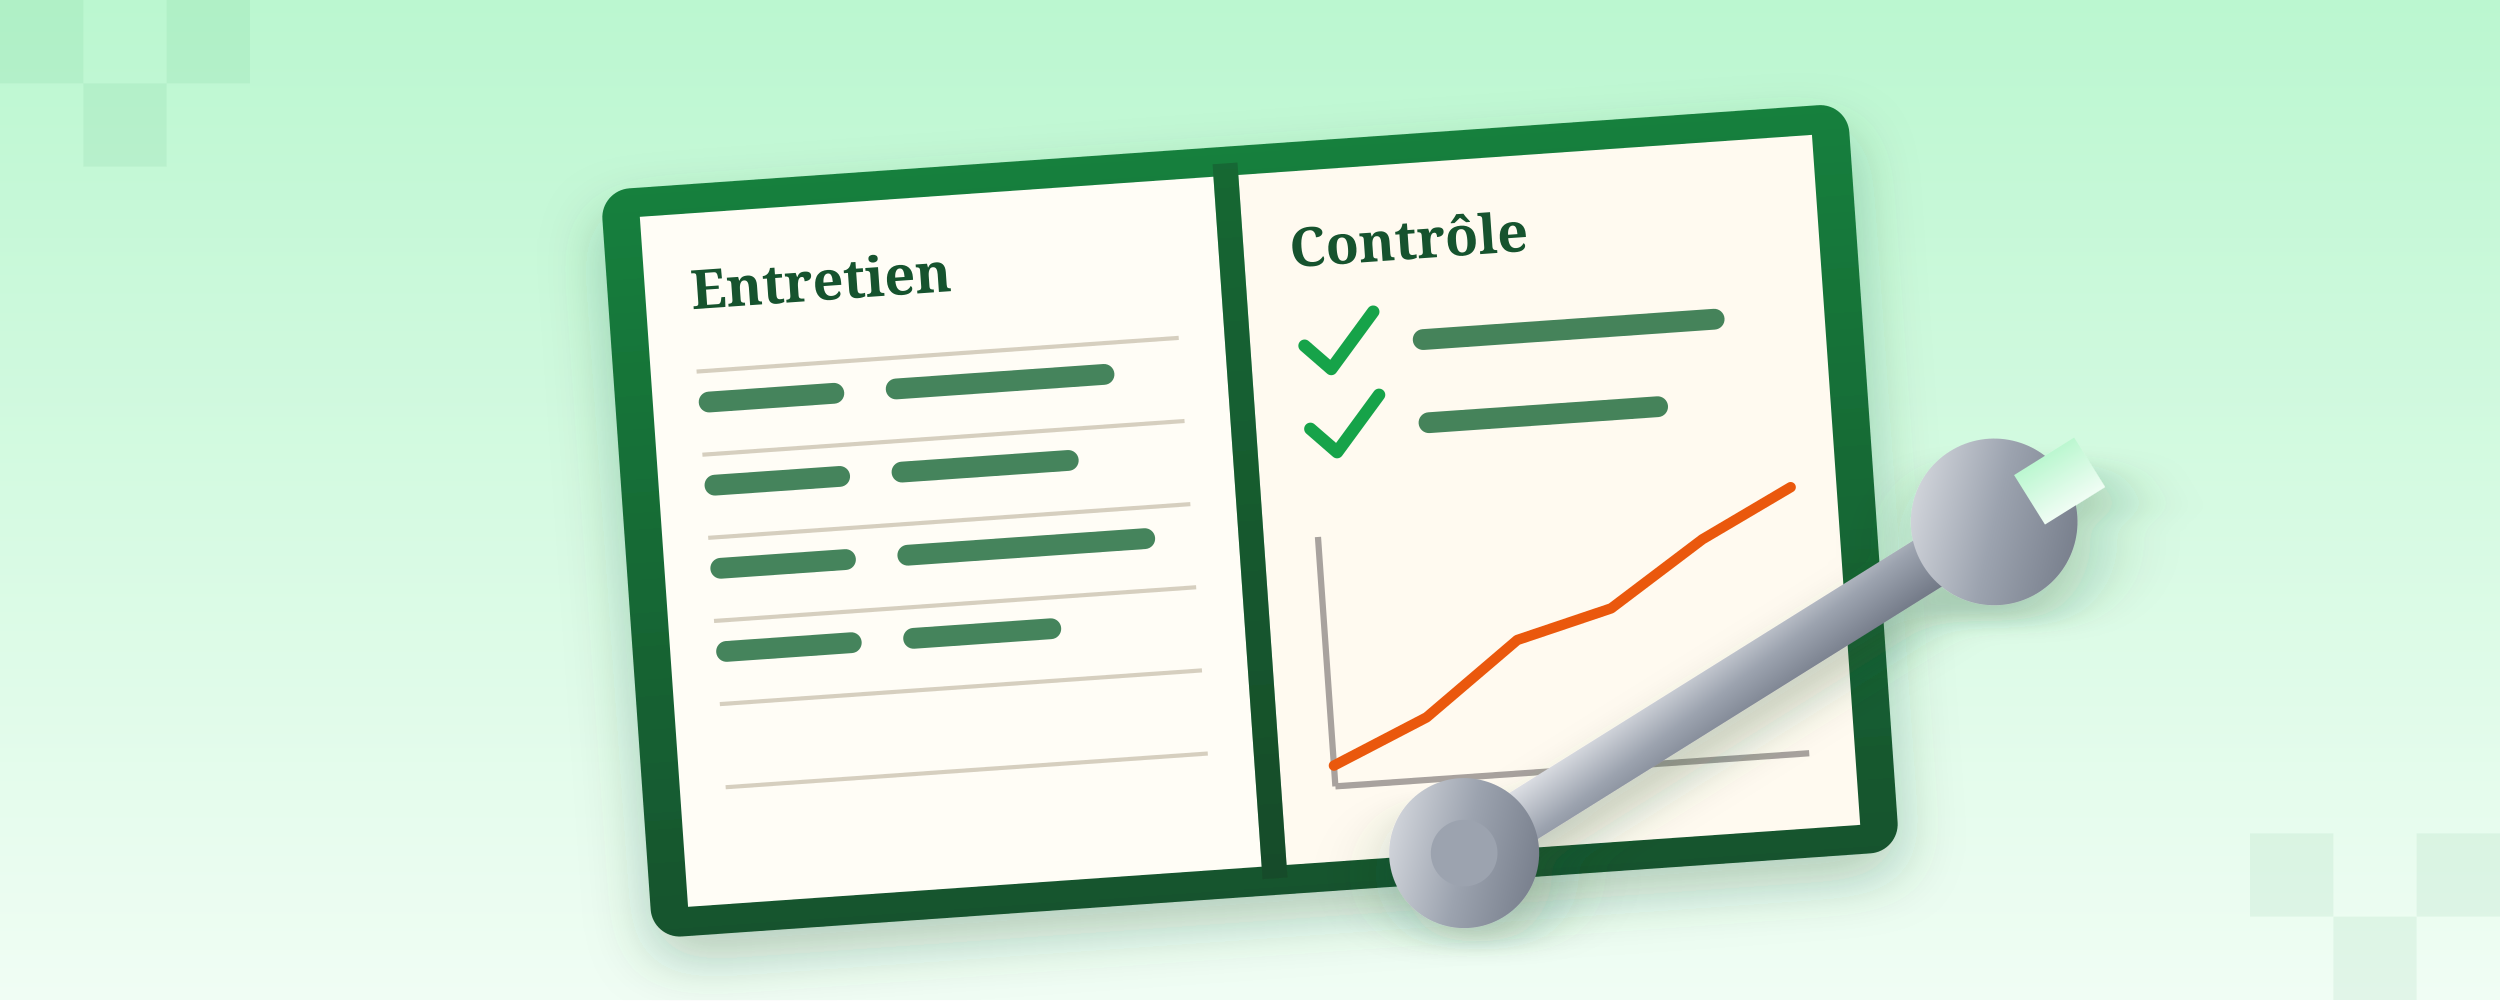
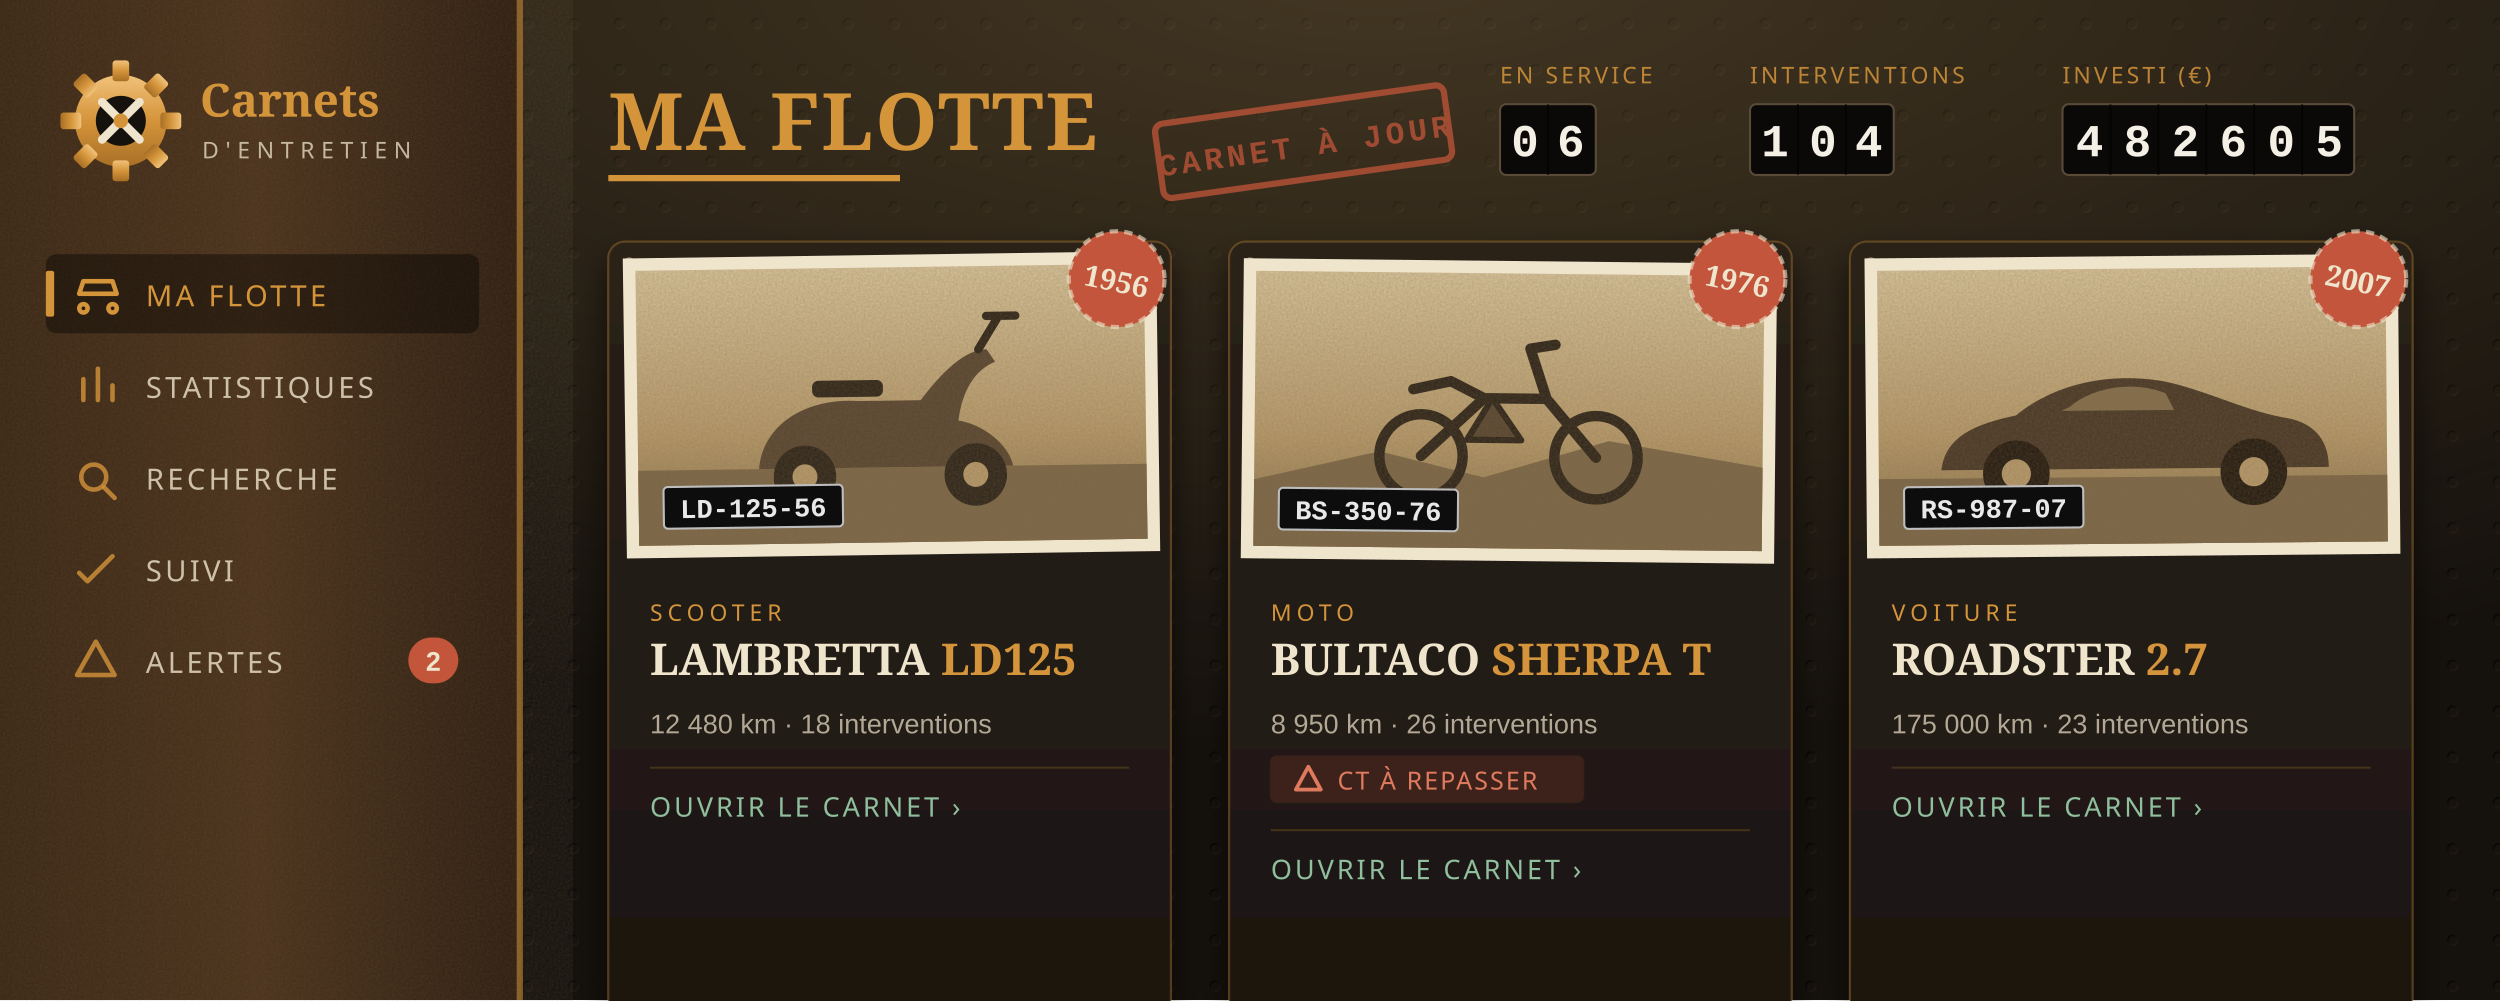
- <svg xmlns="http://www.w3.org/2000/svg" viewBox="0 0 1200 480" role="img" aria-label="Un carnet d'entretien ouvert, une clé plate posée dessus">
+ <svg xmlns="http://www.w3.org/2000/svg" viewBox="0 0 1200 480" role="img" aria-label="L'atelier des Carnets d'entretien : la flotte en cartes, photos sépia, plaques noires, compteurs et alertes d'échéance">
  <defs>
-     <linearGradient id="fond" x1="0" y1="0" x2="0" y2="1">
-       <stop offset="0" stop-color="#bbf7d0" />
-       <stop offset="1" stop-color="#f0fdf4" />
-     </linearGradient>
-     <linearGradient id="couv" x1="0" y1="0" x2="0" y2="1">
-       <stop offset="0" stop-color="#15803d" />
-       <stop offset="1" stop-color="#14532d" />
-     </linearGradient>
-     <linearGradient id="acier" x1="0" y1="0" x2="1" y2="1">
-       <stop offset="0" stop-color="#e5e7eb" />
-       <stop offset=".5" stop-color="#9ca3af" />
-       <stop offset="1" stop-color="#6b7280" />
+     <pattern id="perfore" width="22" height="22" patternUnits="userSpaceOnUse">
+       <rect width="22" height="22" fill="#15110d" />
+       <circle cx="11" cy="11" r="2.4" fill="#000" opacity=".55" />
+       <circle cx="11.6" cy="11.8" r="2.4" fill="#3a2e22" opacity=".25" />
+     </pattern>
+     <radialGradient id="lampe" cx=".55" cy="-.05" r=".8">
+       <stop offset="0" stop-color="#ffcf7a" stop-opacity=".2" />
+       <stop offset="1" stop-color="#ffcf7a" stop-opacity="0" />
+     </radialGradient>
+     <linearGradient id="bois" x1="0" y1="0" x2="1" y2="0">
+       <stop offset="0" stop-color="#3a2614" />
+       <stop offset=".5" stop-color="#4a311b" />
+       <stop offset="1" stop-color="#2d1d10" />
+     </linearGradient>
+     <linearGradient id="laiton" x1="0" y1="0" x2="0" y2="1">
+       <stop offset="0" stop-color="#f1c27a" />
+       <stop offset=".5" stop-color="#d4943a" />
+       <stop offset="1" stop-color="#a86f26" />
+     </linearGradient>
+     <linearGradient id="panneau" x1="0" y1="0" x2="0" y2="1">
+       <stop offset="0" stop-color="#2a2119" />
+       <stop offset="1" stop-color="#1b1510" />
+     </linearGradient>
+     <linearGradient id="sepia" x1="0" y1="0" x2="0" y2="1">
+       <stop offset="0" stop-color="#d9c49a" />
+       <stop offset=".6" stop-color="#b89a6a" />
+       <stop offset="1" stop-color="#8a6f48" />
    </linearGradient>
    <filter id="ombre" x="-20%" y="-20%" width="140%" height="150%">
-       <feDropShadow dx="0" dy="12" stdDeviation="14" flood-color="#14532d" flood-opacity=".28" />
+       <feDropShadow dx="0" dy="8" stdDeviation="8" flood-color="#000" flood-opacity=".65" />
    </filter>
+     <filter id="grain">
+       <feTurbulence type="fractalNoise" baseFrequency=".9" numOctaves="2" seed="4" />
+       <feColorMatrix values="0 0 0 0 .2  0 0 0 0 .15  0 0 0 0 .08  0 0 0 .35 0" />
+     </filter>
+     <g id="embleme">
+       <g fill="url(#laiton)">
+         <circle r="22" />
+         <g id="dents">
+           <rect x="-4" y="-29" width="8" height="10" rx="1.5" />
+           <rect x="-4" y="19" width="8" height="10" rx="1.5" />
+         </g>
+         <use href="#dents" transform="rotate(45)" />
+         <use href="#dents" transform="rotate(90)" />
+         <use href="#dents" transform="rotate(135)" />
+       </g>
+       <circle r="12" fill="#15110d" />
+       <g stroke="#efe4cc" stroke-width="4" stroke-linecap="round">
+         <path d="M-9 9 L9 -9 M-9 -9 L9 9" />
+       </g>
+       <circle r="3.5" fill="#d4943a" />
+     </g>
+     <clipPath id="tirage">
+       <rect width="244" height="132" />
+     </clipPath>
  </defs>
-   <rect width="1200" height="480" fill="url(#fond)" />
-   <g fill="#15803d" opacity=".07">
-     <rect x="0" y="0" width="40" height="40" />
-     <rect x="80" y="0" width="40" height="40" />
-     <rect x="40" y="40" width="40" height="40" />
-     <rect x="1080" y="400" width="40" height="40" />
-     <rect x="1160" y="400" width="40" height="40" />
-     <rect x="1120" y="440" width="40" height="40" />
-   </g>
-   <g filter="url(#ombre)" transform="rotate(-4 600 250)">
-     <rect x="300" y="70" width="600" height="360" rx="14" fill="url(#couv)" />
-     <path d="M318 84h276v332H318z" fill="#fffdf6" />
-     <path d="M606 84h276v332H606z" fill="#fffaf0" />
-     <rect x="594" y="78" width="12" height="344" fill="#0f3d22" opacity=".35" />
-     <text x="340" y="130" font-family="Georgia, serif" font-size="26" font-weight="700" fill="#14532d">Entretien</text>
-     <g stroke="#d6cfbf" stroke-width="2">
-       <path d="M340 160h232M340 200h232M340 240h232M340 280h232M340 320h232M340 360h232" />
-     </g>
-     <g fill="#166534" opacity=".8">
-       <rect x="340" y="170" width="70" height="10" rx="5" />
-       <rect x="430" y="170" width="110" height="10" rx="5" />
-       <rect x="340" y="210" width="70" height="10" rx="5" />
-       <rect x="430" y="210" width="90" height="10" rx="5" />
-       <rect x="340" y="250" width="70" height="10" rx="5" />
-       <rect x="430" y="250" width="124" height="10" rx="5" />
-       <rect x="340" y="290" width="70" height="10" rx="5" />
-       <rect x="430" y="290" width="76" height="10" rx="5" />
-     </g>
-     <text x="628" y="130" font-family="Georgia, serif" font-size="26" font-weight="700" fill="#14532d">Contrôle</text>
-     <g fill="none" stroke="#16a34a" stroke-width="6" stroke-linecap="round" stroke-linejoin="round">
-       <path d="M632 168l12 12 22-26" />
-       <path d="M632 208l12 12 22-26" />
-     </g>
-     <g fill="#166534" opacity=".8">
-       <rect x="684" y="164" width="150" height="10" rx="5" />
-       <rect x="684" y="204" width="120" height="10" rx="5" />
-     </g>
-     <path d="M632 380V260M632 380h228" stroke="#a8a29e" stroke-width="3" />
-     <path d="M632 370l46-20 46-34 46-12 46-30 44-22" fill="none" stroke="#ea580c" stroke-width="5" stroke-linecap="round" stroke-linejoin="round" />
-   </g>
-   <g filter="url(#ombre)" transform="translate(830 330) rotate(-32)">
-     <rect x="-150" y="-13" width="300" height="26" rx="13" fill="url(#acier)" />
-     <path d="M150 0m-40 0a40 40 0 1 0 80 0a40 40 0 1 0-80 0z" fill="url(#acier)" />
-     <path d="M170 -14l34 0 0 28-34 0z" fill="url(#fond)" />
-     <path d="M-150 0m-36 0a36 36 0 1 0 72 0a36 36 0 1 0-72 0z" fill="url(#acier)" />
-     <path d="M-150 0m-16 0a16 16 0 1 0 32 0a16 16 0 1 0-32 0z" fill="#9ca3af" />
+   <rect width="1200" height="480" fill="url(#perfore)" />
+   <rect width="1200" height="480" fill="url(#lampe)" />
+   <rect width="250" height="480" fill="url(#bois)" />
+   <rect width="250" height="480" filter="url(#grain)" opacity=".6" />
+   <rect x="248" width="3" height="480" fill="#d4943a" opacity=".55" />
+   <use href="#embleme" transform="translate(58 58)" />
+   <text x="96" y="56" font-family="'Alfa Slab One', Rockwell, 'Roboto Slab', Georgia, serif" font-size="22" font-weight="900" fill="#d4943a">Carnets</text>
+   <text x="97" y="76" font-family="Oswald, 'Arial Narrow', sans-serif" font-size="11" letter-spacing="3.2" fill="#efe4cc" opacity=".75">D'ENTRETIEN</text>
+   <g font-family="Oswald, 'Arial Narrow', sans-serif" font-size="14" letter-spacing="1.6" fill="#efe4cc">
+     <rect x="22" y="122" width="208" height="38" rx="5" fill="#000" opacity=".4" />
+     <rect x="22" y="130" width="4" height="22" rx="1" fill="#d4943a" />
+     <text x="70" y="147" fill="#d4943a">MA FLOTTE</text>
+     <text x="70" y="191" opacity=".8">STATISTIQUES</text>
+     <text x="70" y="235" opacity=".8">RECHERCHE</text>
+     <text x="70" y="279" opacity=".8">SUIVI</text>
+     <text x="70" y="323" opacity=".8">ALERTES</text>
+   </g>
+   <g fill="none" stroke="#d4943a" stroke-width="2.2" stroke-linecap="round" stroke-linejoin="round">
+     <path d="M38 141 h18 l-2 -6 h-14 z M40 146 a2 2 0 1 0 0.1 0 M54 146 a2 2 0 1 0 0.1 0" />
+     <path d="M40 192 v-10 M47 192 v-15 M54 192 v-7" opacity=".8" />
+     <circle cx="45" cy="229" r="6" opacity=".8" />
+     <path d="M50 234 l5 5" opacity=".8" />
+     <path d="M38 275 l4 4 l12 -12" opacity=".8" />
+     <path d="M46 308 l9 16 h-18 z" opacity=".8" />
+   </g>
+   <rect x="196" y="306" width="24" height="22" rx="11" fill="#c2553a" />
+   <text x="208" y="322" text-anchor="middle" font-family="Oswald, Arial, sans-serif" font-size="13" font-weight="700" fill="#efe4cc">2</text>
+   <text x="292" y="72" font-family="'Alfa Slab One', Rockwell, 'Roboto Slab', Georgia, serif" font-size="38" font-weight="900" fill="#d4943a" letter-spacing="1">MA FLOTTE</text>
+   <rect x="292" y="84" width="140" height="3" fill="#d4943a" />
+   <g font-family="Oswald, 'Arial Narrow', sans-serif" font-size="11" letter-spacing="1.5" fill="#d4943a" opacity=".85">
+     <text x="720" y="40">EN SERVICE</text>
+     <text x="840" y="40">INTERVENTIONS</text>
+     <text x="990" y="40">INVESTI (€)</text>
+   </g>
+   <g font-family="'Courier New', monospace" font-size="22" font-weight="700" fill="#f5f0e6" text-anchor="middle">
+     <g transform="translate(720 50)">
+       <rect width="46" height="34" rx="3" fill="#0a0907" stroke="#5a4a38" />
+       <text x="12" y="25">0</text>
+       <text x="34" y="25">6</text>
+     </g>
+     <g transform="translate(840 50)">
+       <rect width="69" height="34" rx="3" fill="#0a0907" stroke="#5a4a38" />
+       <text x="12" y="25">1</text>
+       <text x="35" y="25">0</text>
+       <text x="57" y="25">4</text>
+     </g>
+     <g transform="translate(990 50)">
+       <rect width="140" height="34" rx="3" fill="#0a0907" stroke="#5a4a38" />
+       <text x="13" y="25">4</text>
+       <text x="36" y="25">8</text>
+       <text x="59" y="25">2</text>
+       <text x="82" y="25">6</text>
+       <text x="105" y="25">0</text>
+       <text x="128" y="25">5</text>
+     </g>
+     <g stroke="#000" stroke-opacity=".6">
+       <path d="M743 50 v34 M863 50 v34 M886 50 v34 M1013 50 v34 M1036 50 v34 M1059 50 v34 M1082 50 v34 M1105 50 v34" />
+     </g>
+   </g>
+   <g transform="translate(292 116)" filter="url(#ombre)">
+     <rect width="270" height="390" rx="8" fill="url(#panneau)" stroke="#d4943a" stroke-opacity=".3" />
+     <g fill="#8a7a66">
+       <circle cx="10" cy="10" r="2.5" />
+       <circle cx="260" cy="10" r="2.5" />
+     </g>
+     <g transform="translate(13 14) rotate(-0.8)">
+       <rect x="-6" y="-6" width="256" height="144" fill="#efe4cc" />
+       <g clip-path="url(#tirage)">
+         <rect width="244" height="132" fill="url(#sepia)" />
+         <rect y="96" width="244" height="36" fill="#7d6646" />
+         <g transform="translate(120 70)" fill="#5a4630">
+           <path d="M-62 26 C-60 4 -38 -8 -14 -6 L16 -6 C30 -24 40 -30 48 -30 L52 -24 C42 -20 36 -10 34 4 C46 6 58 16 60 26 Z" />
+           <circle cx="-40" cy="30" r="15" fill="#2e2418" />
+           <circle cx="42" cy="30" r="15" fill="#2e2418" />
+           <circle cx="-40" cy="30" r="6" fill="#b89a6a" />
+           <circle cx="42" cy="30" r="6" fill="#b89a6a" />
+           <path d="M44 -30 l10 -16 M48 -46 h14" stroke="#2e2418" stroke-width="4" fill="none" stroke-linecap="round" />
+           <rect x="-36" y="-16" width="34" height="8" rx="3" fill="#2e2418" />
+         </g>
+         <rect width="244" height="132" filter="url(#grain)" />
+       </g>
+       <rect x="12" y="104" width="86" height="20" rx="2" fill="#0d0d0d" stroke="#bdbdbd" />
+       <text x="55" y="119" text-anchor="middle" font-family="'Courier New', monospace" font-size="13" font-weight="700" fill="#e8e8e8">LD-125-56</text>
+     </g>
+     <circle cx="244" cy="18" r="23" fill="#c2553a" stroke="#efe4cc" stroke-opacity=".6" stroke-width="2" stroke-dasharray="4 3" />
+     <text x="244" y="24" text-anchor="middle" font-family="'Alfa Slab One', Rockwell, Georgia, serif" font-size="14" font-weight="900" fill="#efe4cc" transform="rotate(12 244 18)">1956</text>
+     <text x="20" y="182" font-family="Oswald, 'Arial Narrow', sans-serif" font-size="11" letter-spacing="2.4" fill="#d4943a">SCOOTER</text>
+     <text x="20" y="208" font-family="'Alfa Slab One', Rockwell, Georgia, serif" font-size="21" font-weight="900" fill="#efe4cc">LAMBRETTA <tspan fill="#d4943a">LD125</tspan>
+     </text>
+     <text x="20" y="236" font-family="Barlow, Arial, sans-serif" font-size="13" fill="#efe4cc" opacity=".7">12 480 km   ·   18 interventions</text>
+     <rect x="20" y="252" width="230" height="1" fill="#d4943a" opacity=".2" />
+     <text x="20" y="276" font-family="Oswald, 'Arial Narrow', sans-serif" font-size="13" letter-spacing="1.4" fill="#8fbf9f">OUVRIR LE CARNET  ›</text>
+   </g>
+   <g transform="translate(590 116)" filter="url(#ombre)">
+     <rect width="270" height="390" rx="8" fill="url(#panneau)" stroke="#d4943a" stroke-opacity=".3" />
+     <g fill="#8a7a66">
+       <circle cx="10" cy="10" r="2.5" />
+       <circle cx="260" cy="10" r="2.5" />
+     </g>
+     <g transform="translate(13 14) rotate(0.6)">
+       <rect x="-6" y="-6" width="256" height="144" fill="#efe4cc" />
+       <g clip-path="url(#tirage)">
+         <rect width="244" height="132" fill="url(#sepia)" />
+         <path d="M0 100 L60 86 L110 98 L170 80 L244 92 V132 H0 z" fill="#7d6646" />
+         <g transform="translate(122 66)" stroke="#2e2418" stroke-width="5" fill="none" stroke-linecap="round" stroke-linejoin="round">
+           <circle cx="-42" cy="22" r="20" />
+           <circle cx="42" cy="22" r="20" />
+           <path d="M-42 22 L-12 -6 L18 -6 L42 22 M18 -6 L10 -30 L22 -32 M-12 -6 L-28 -14 L-46 -10" />
+           <path d="M-8 -6 L6 14 L-20 14 Z" fill="#5a4630" stroke-width="3" />
+         </g>
+         <rect width="244" height="132" filter="url(#grain)" />
+       </g>
+       <rect x="12" y="104" width="86" height="20" rx="2" fill="#0d0d0d" stroke="#bdbdbd" />
+       <text x="55" y="119" text-anchor="middle" font-family="'Courier New', monospace" font-size="13" font-weight="700" fill="#e8e8e8">BS-350-76</text>
+     </g>
+     <circle cx="244" cy="18" r="23" fill="#c2553a" stroke="#efe4cc" stroke-opacity=".6" stroke-width="2" stroke-dasharray="4 3" />
+     <text x="244" y="24" text-anchor="middle" font-family="'Alfa Slab One', Rockwell, Georgia, serif" font-size="14" font-weight="900" fill="#efe4cc" transform="rotate(12 244 18)">1976</text>
+     <text x="20" y="182" font-family="Oswald, 'Arial Narrow', sans-serif" font-size="11" letter-spacing="2.4" fill="#d4943a">MOTO</text>
+     <text x="20" y="208" font-family="'Alfa Slab One', Rockwell, Georgia, serif" font-size="21" font-weight="900" fill="#efe4cc">BULTACO <tspan fill="#d4943a">SHERPA T</tspan>
+     </text>
+     <text x="20" y="236" font-family="Barlow, Arial, sans-serif" font-size="13" fill="#efe4cc" opacity=".7">8 950 km   ·   26 interventions</text>
+     <g transform="translate(20 247)">
+       <rect width="150" height="22" rx="3" fill="#c2553a" opacity=".18" stroke="#c2553a" stroke-opacity=".7" />
+       <path d="M12 16 l6 -11 l6 11 z" fill="none" stroke="#e07a5f" stroke-width="1.8" stroke-linejoin="round" />
+       <text x="32" y="16" font-family="Oswald, 'Arial Narrow', sans-serif" font-size="12" letter-spacing="1" fill="#e07a5f">CT À REPASSER</text>
+     </g>
+     <rect x="20" y="282" width="230" height="1" fill="#d4943a" opacity=".2" />
+     <text x="20" y="306" font-family="Oswald, 'Arial Narrow', sans-serif" font-size="13" letter-spacing="1.4" fill="#8fbf9f">OUVRIR LE CARNET  ›</text>
+   </g>
+   <g transform="translate(888 116)" filter="url(#ombre)">
+     <rect width="270" height="390" rx="8" fill="url(#panneau)" stroke="#d4943a" stroke-opacity=".3" />
+     <g fill="#8a7a66">
+       <circle cx="10" cy="10" r="2.5" />
+       <circle cx="260" cy="10" r="2.5" />
+     </g>
+     <g transform="translate(13 14) rotate(-0.5)">
+       <rect x="-6" y="-6" width="256" height="144" fill="#efe4cc" />
+       <g clip-path="url(#tirage)">
+         <rect width="244" height="132" fill="url(#sepia)" />
+         <rect y="100" width="244" height="32" fill="#7d6646" />
+         <g transform="translate(122 76)" fill="#4a3826">
+           <path d="M-92 20 C-90 4 -76 -2 -56 -6 C-36 -22 -10 -26 14 -22 C34 -18 52 -8 72 -4 C86 -2 94 6 94 20 Z" />
+           <path d="M-30 -10 C-18 -20 2 -22 16 -16 L20 -8 L-34 -8 Z" fill="#b89a6a" opacity=".55" />
+           <circle cx="-56" cy="22" r="16" fill="#241a10" />
+           <circle cx="58" cy="22" r="16" fill="#241a10" />
+           <circle cx="-56" cy="22" r="7" fill="#b89a6a" />
+           <circle cx="58" cy="22" r="7" fill="#b89a6a" />
+         </g>
+         <rect width="244" height="132" filter="url(#grain)" />
+       </g>
+       <rect x="12" y="104" width="86" height="20" rx="2" fill="#0d0d0d" stroke="#bdbdbd" />
+       <text x="55" y="119" text-anchor="middle" font-family="'Courier New', monospace" font-size="13" font-weight="700" fill="#e8e8e8">RS-987-07</text>
+     </g>
+     <circle cx="244" cy="18" r="23" fill="#c2553a" stroke="#efe4cc" stroke-opacity=".6" stroke-width="2" stroke-dasharray="4 3" />
+     <text x="244" y="24" text-anchor="middle" font-family="'Alfa Slab One', Rockwell, Georgia, serif" font-size="14" font-weight="900" fill="#efe4cc" transform="rotate(12 244 18)">2007</text>
+     <text x="20" y="182" font-family="Oswald, 'Arial Narrow', sans-serif" font-size="11" letter-spacing="2.4" fill="#d4943a">VOITURE</text>
+     <text x="20" y="208" font-family="'Alfa Slab One', Rockwell, Georgia, serif" font-size="21" font-weight="900" fill="#efe4cc">ROADSTER <tspan fill="#d4943a">2.7</tspan>
+     </text>
+     <text x="20" y="236" font-family="Barlow, Arial, sans-serif" font-size="13" fill="#efe4cc" opacity=".7">175 000 km   ·   23 interventions</text>
+     <rect x="20" y="252" width="230" height="1" fill="#d4943a" opacity=".2" />
+     <text x="20" y="276" font-family="Oswald, 'Arial Narrow', sans-serif" font-size="13" letter-spacing="1.4" fill="#8fbf9f">OUVRIR LE CARNET  ›</text>
+   </g>
+   <g transform="translate(626 70) rotate(-8)" opacity=".75">
+     <rect x="-70" y="-20" width="140" height="36" rx="4" fill="none" stroke="#c2553a" stroke-width="3" />
+     <text y="5" text-anchor="middle" font-family="'Courier New', monospace" font-size="15" font-weight="700" letter-spacing="2" fill="#c2553a">CARNET À JOUR</text>
  </g>
</svg>
